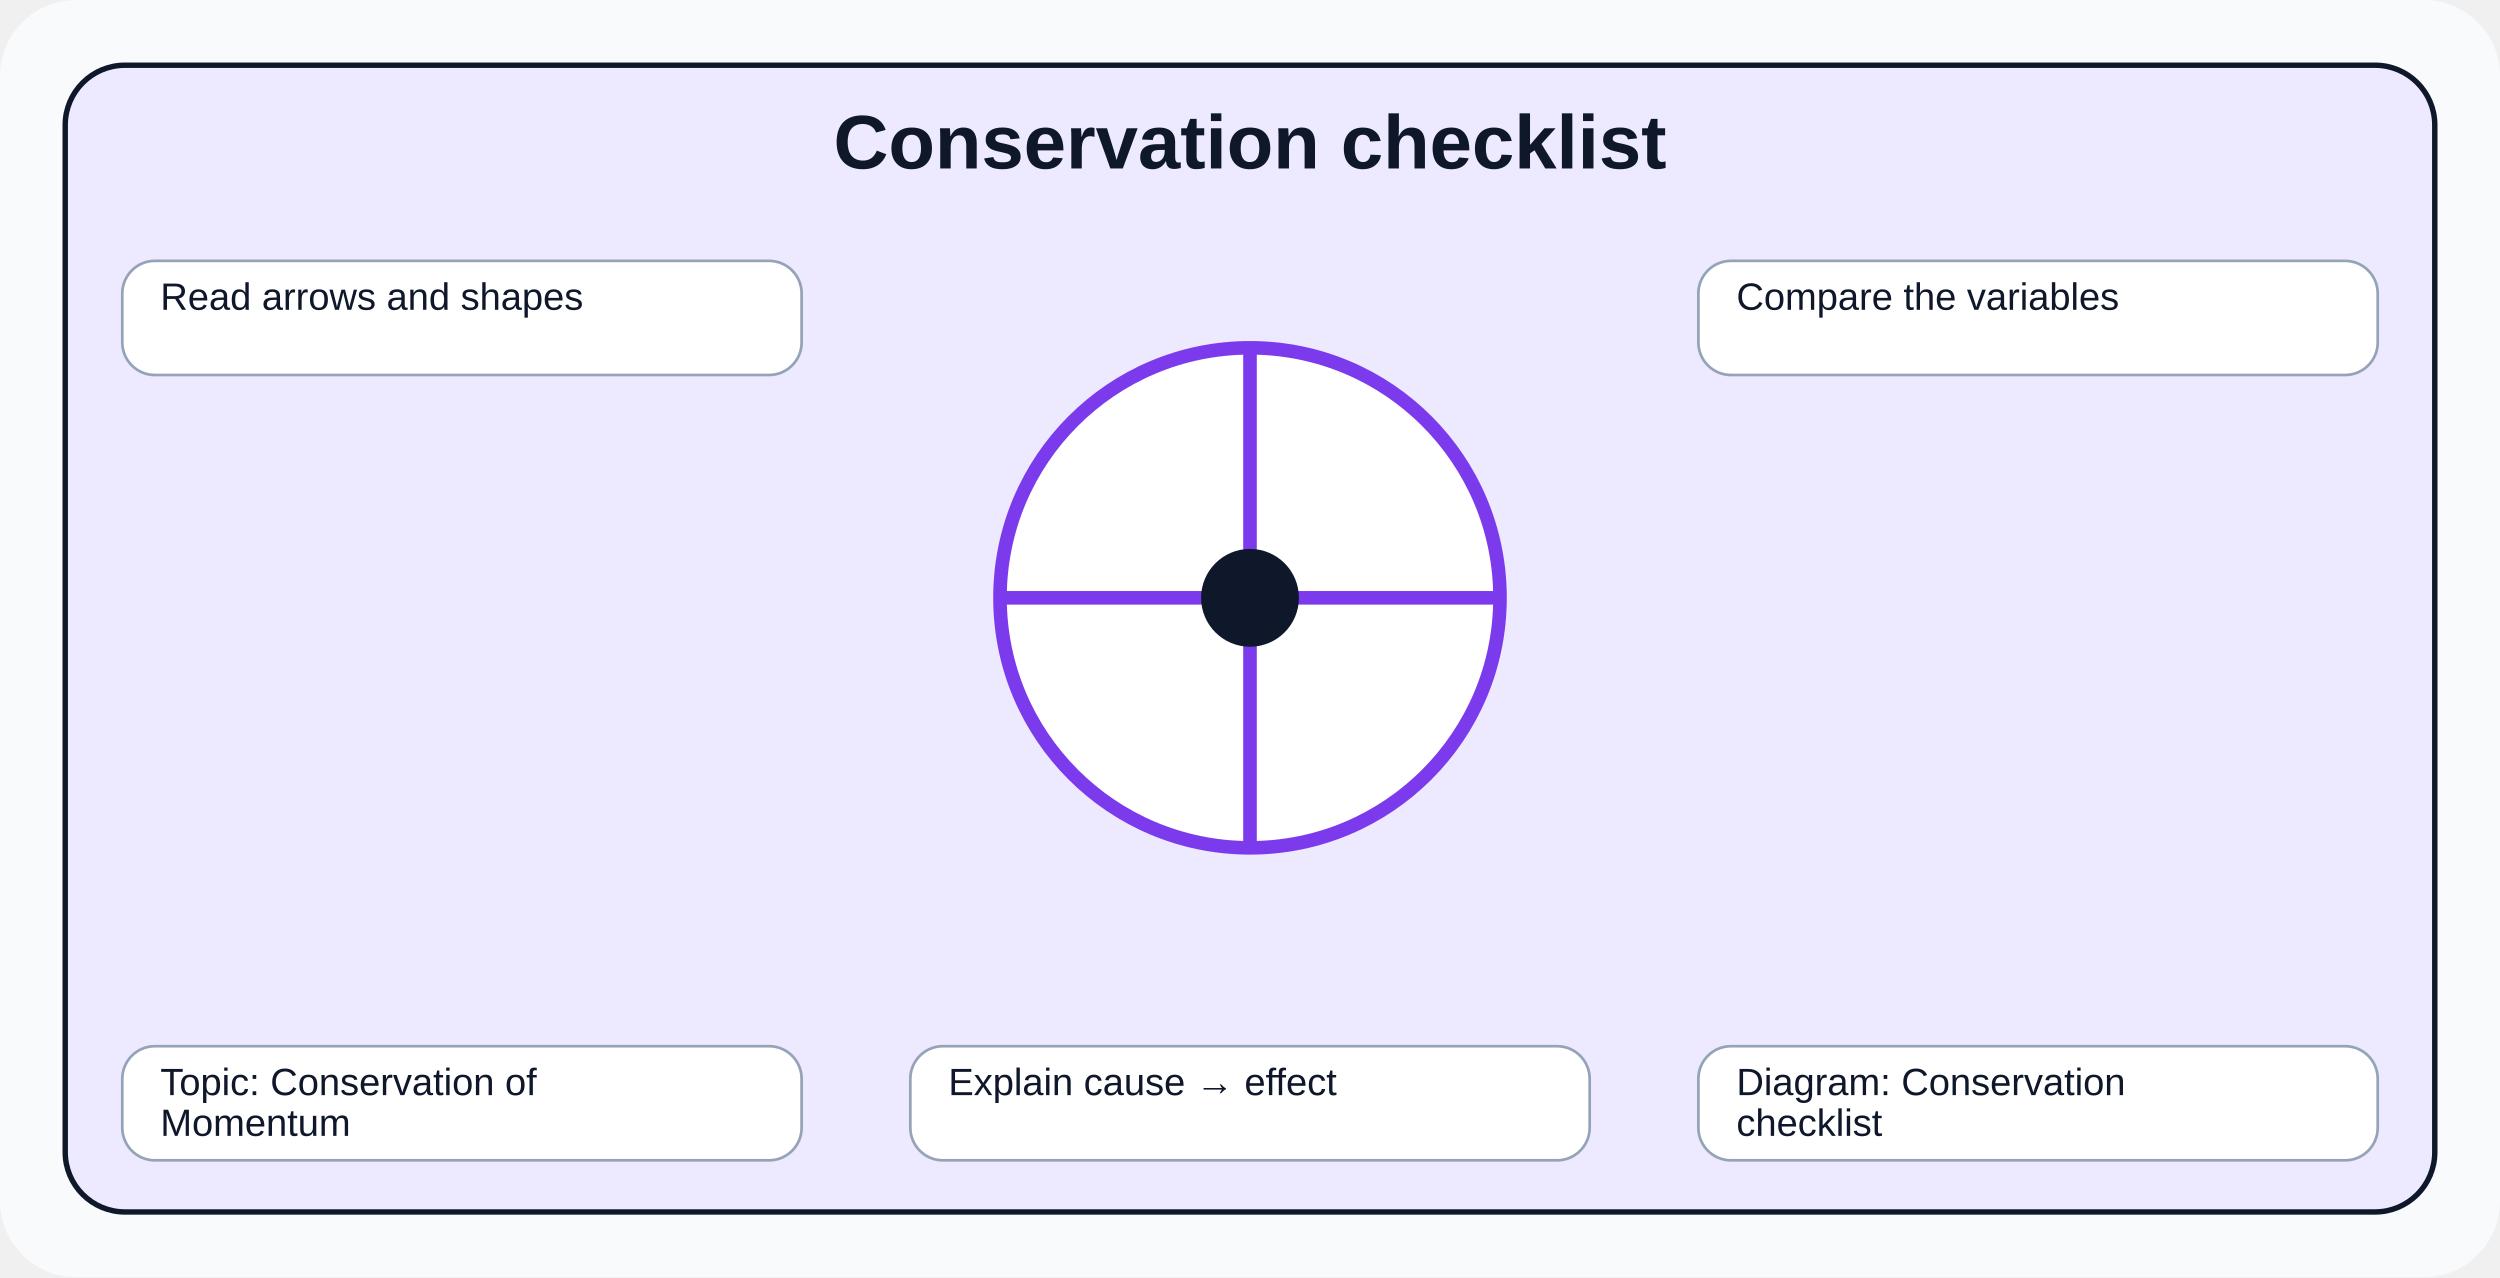
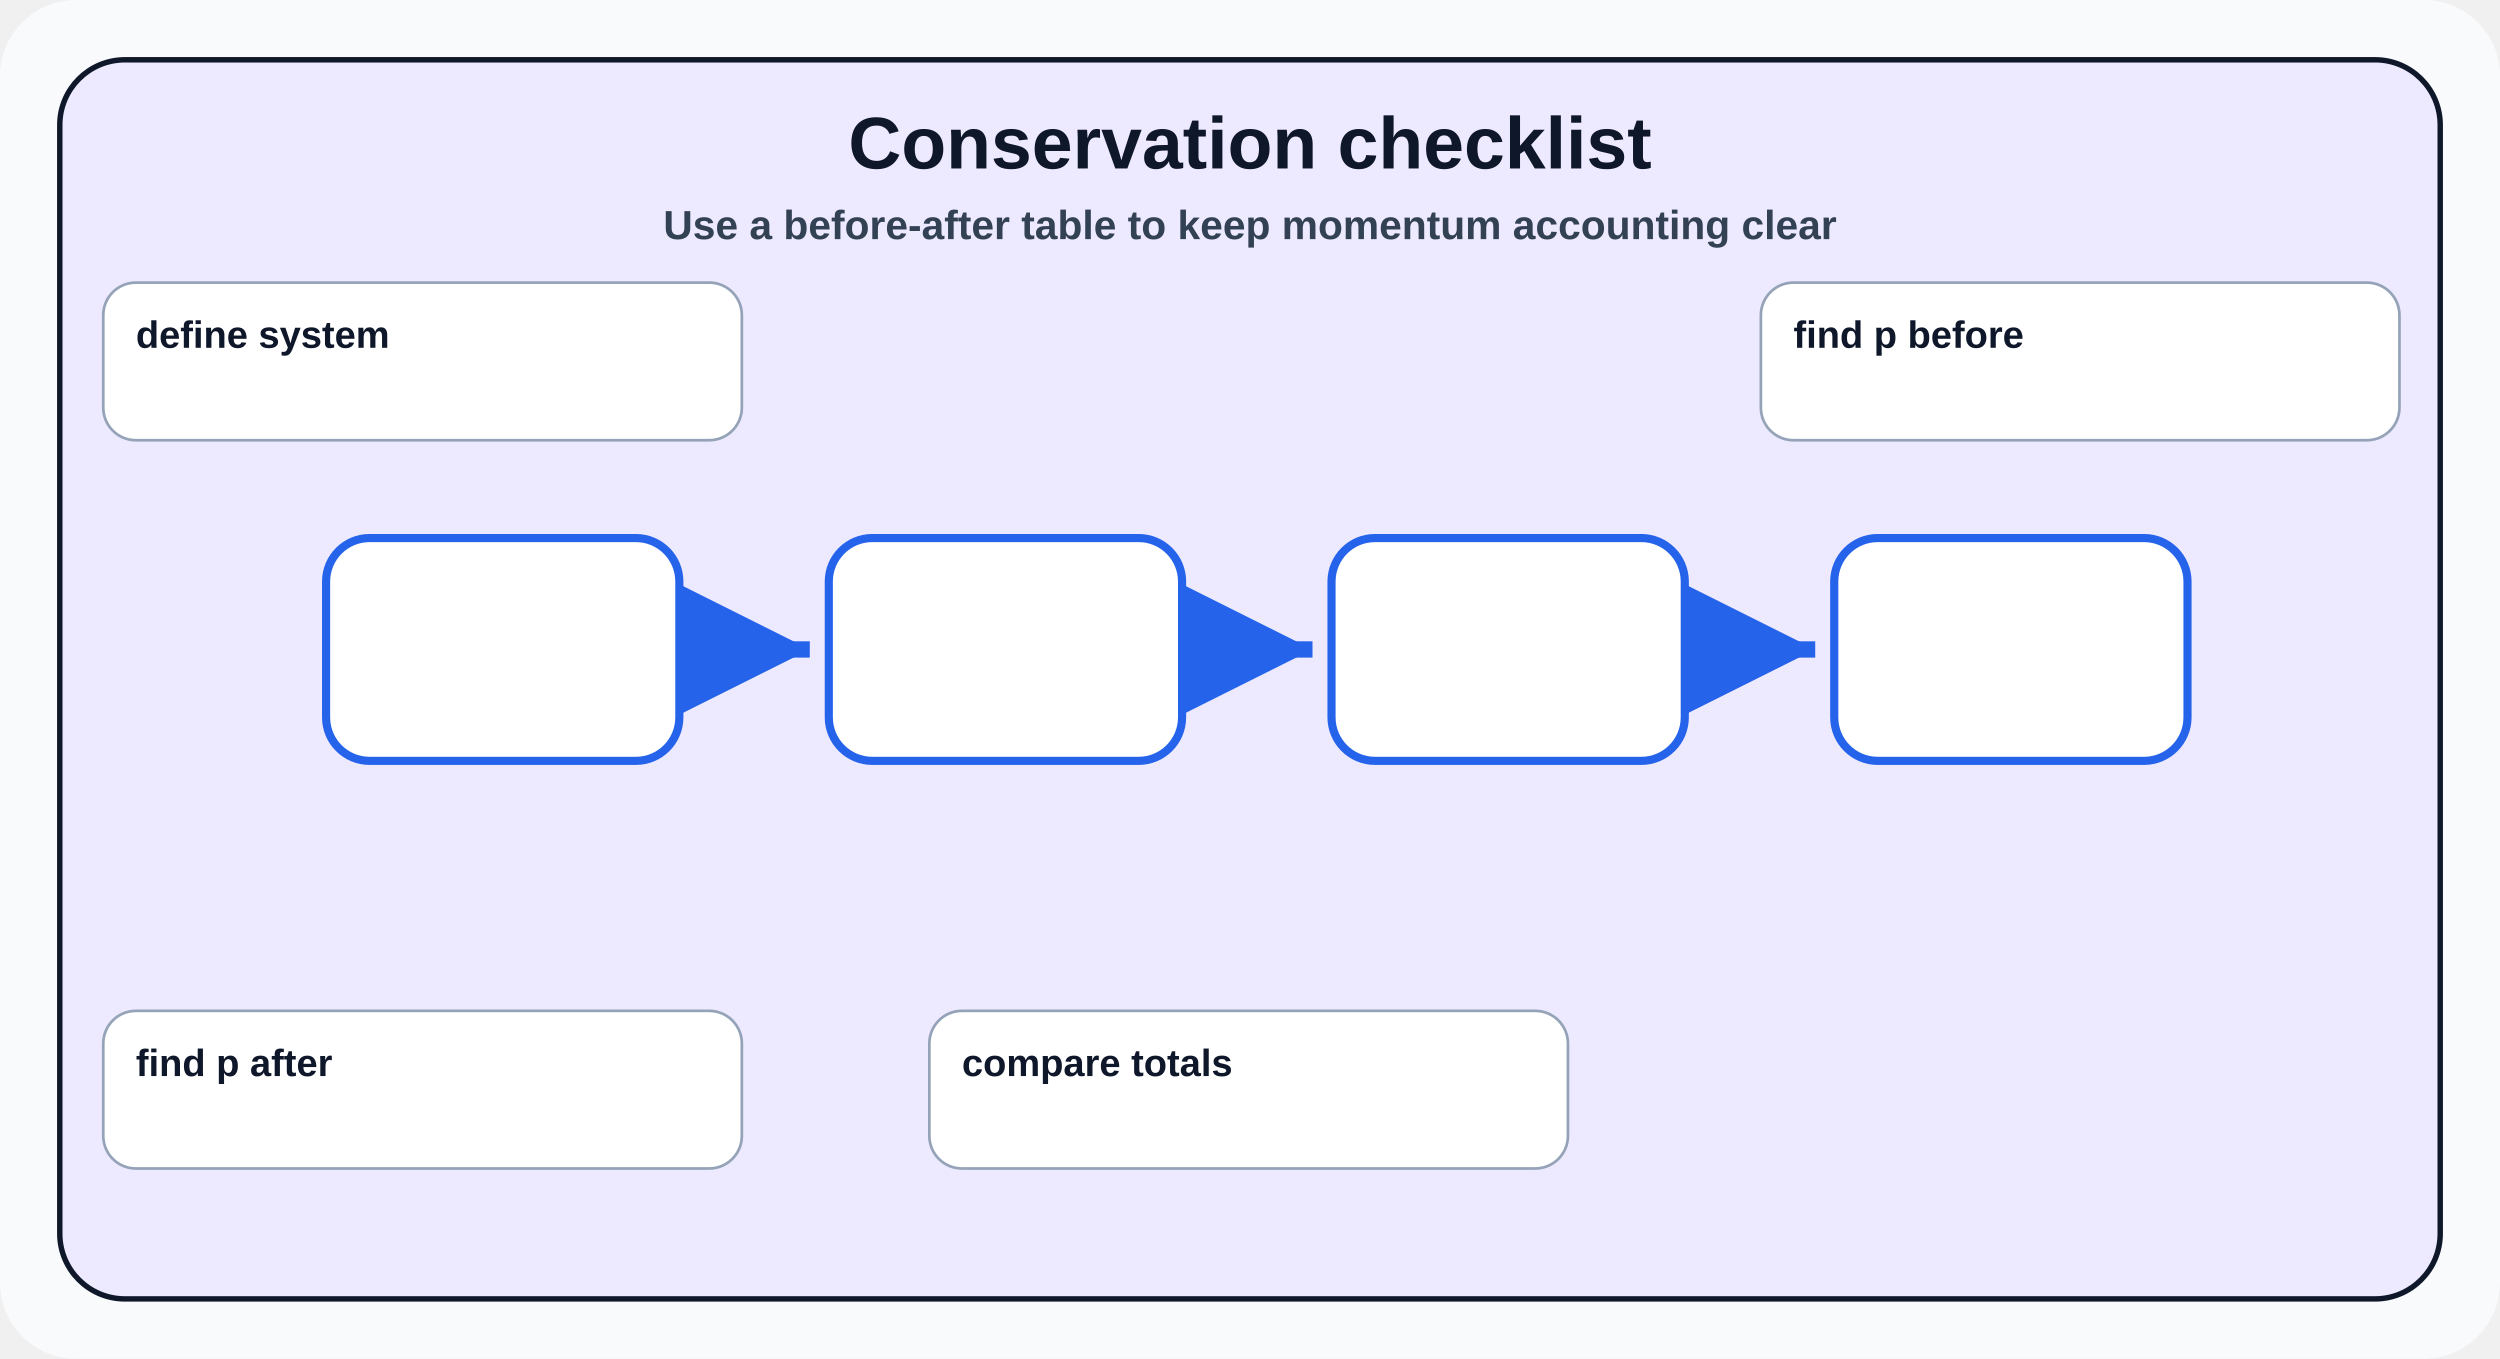
- <svg xmlns="http://www.w3.org/2000/svg" width="100%" height="470" viewBox="0 0 920 470" role="img" aria-labelledby="title desc">
-   <rect width="920" height="470" rx="28" fill="#f8fafc" />
-   <rect x="24" y="24" width="872" height="422" rx="22" fill="#ede9fe" stroke="#0f172a" stroke-width="2" />
-   <text x="460" y="62" text-anchor="middle" font-family="Arial, sans-serif" font-size="28" font-weight="700" fill="#0f172a">Conservation checklist</text>
-   <circle cx="460" cy="220" r="92" fill="#ffffff" stroke="#7c3aed" stroke-width="5" />
-   <path d="M460 128 L460 312 M368 220 L552 220" stroke="#7c3aed" stroke-width="5" />
-   <circle cx="460" cy="220" r="18" fill="#0f172a" />
-   <rect x="45" y="385" width="250" height="42" rx="12" fill="#ffffff" stroke="#94a3b8" />
-   <text x="59" y="403" font-family="Arial, sans-serif" font-size="14" fill="#0f172a">Topic: Conservation of</text>
-   <text x="59" y="418" font-family="Arial, sans-serif" font-size="14" fill="#0f172a">Momentum</text>
-   <rect x="625" y="385" width="250" height="42" rx="12" fill="#ffffff" stroke="#94a3b8" />
-   <text x="639" y="403" font-family="Arial, sans-serif" font-size="14" fill="#0f172a">Diagram: Conservation</text>
-   <text x="639" y="418" font-family="Arial, sans-serif" font-size="14" fill="#0f172a">checklist</text>
-   <rect x="45" y="96" width="250" height="42" rx="12" fill="#ffffff" stroke="#94a3b8" />
-   <text x="59" y="114" font-family="Arial, sans-serif" font-size="14" fill="#0f172a">Read arrows and shapes</text>
-   <rect x="625" y="96" width="250" height="42" rx="12" fill="#ffffff" stroke="#94a3b8" />
-   <text x="639" y="114" font-family="Arial, sans-serif" font-size="14" fill="#0f172a">Compare the variables</text>
-   <rect x="335" y="385" width="250" height="42" rx="12" fill="#ffffff" stroke="#94a3b8" />
-   <text x="349" y="403" font-family="Arial, sans-serif" font-size="14" fill="#0f172a">Explain cause → effect</text>
+ <svg xmlns="http://www.w3.org/2000/svg" width="100%" height="500" viewBox="0 0 920 500" role="img" aria-labelledby="title desc">
+   <rect width="920" height="500" rx="28" fill="#f8fafc" />
+   <rect x="22" y="22" width="876" height="456" rx="24" fill="#ede9fe" stroke="#0f172a" stroke-width="2" />
+   <text x="460" y="62" text-anchor="middle" font-family="Arial, sans-serif" font-size="27" font-weight="800" fill="#0f172a">Conservation checklist</text>
+   <text x="460" y="88" text-anchor="middle" font-family="Arial, sans-serif" font-size="15" font-weight="600" fill="#334155">Use a before-after table to keep momentum accounting clear</text>
+   <defs>
+     <marker id="arrow" markerWidth="12" markerHeight="12" refX="10" refY="6" orient="auto">
+       <path d="M2 2 L10 6 L2 10 Z" fill="#2563eb" />
+     </marker>
+   </defs>
+   <rect x="120" y="198" width="130" height="82" rx="16" fill="#ffffff" stroke="#2563eb" stroke-width="3" />
+   <path d="M255 239 L298 239" stroke="#2563eb" stroke-width="6" marker-end="url(#arrow)" />
+   <rect x="305" y="198" width="130" height="82" rx="16" fill="#ffffff" stroke="#2563eb" stroke-width="3" />
+   <path d="M440 239 L483 239" stroke="#2563eb" stroke-width="6" marker-end="url(#arrow)" />
+   <rect x="490" y="198" width="130" height="82" rx="16" fill="#ffffff" stroke="#2563eb" stroke-width="3" />
+   <path d="M625 239 L668 239" stroke="#2563eb" stroke-width="6" marker-end="url(#arrow)" />
+   <rect x="675" y="198" width="130" height="82" rx="16" fill="#ffffff" stroke="#2563eb" stroke-width="3" />
+   <rect x="38" y="104" width="235" height="58" rx="12" fill="#ffffff" stroke="#94a3b8" />
+   <text x="50" y="128" text-anchor="start" font-family="Arial, sans-serif" font-size="14" font-weight="600" fill="#0f172a">define system</text>
+   <rect x="648" y="104" width="235" height="58" rx="12" fill="#ffffff" stroke="#94a3b8" />
+   <text x="660" y="128" text-anchor="start" font-family="Arial, sans-serif" font-size="14" font-weight="600" fill="#0f172a">find p before</text>
+   <rect x="38" y="372" width="235" height="58" rx="12" fill="#ffffff" stroke="#94a3b8" />
+   <text x="50" y="396" text-anchor="start" font-family="Arial, sans-serif" font-size="14" font-weight="600" fill="#0f172a">find p after</text>
+   <rect x="342" y="372" width="235" height="58" rx="12" fill="#ffffff" stroke="#94a3b8" />
+   <text x="354" y="396" text-anchor="start" font-family="Arial, sans-serif" font-size="14" font-weight="600" fill="#0f172a">compare totals</text>
</svg>
